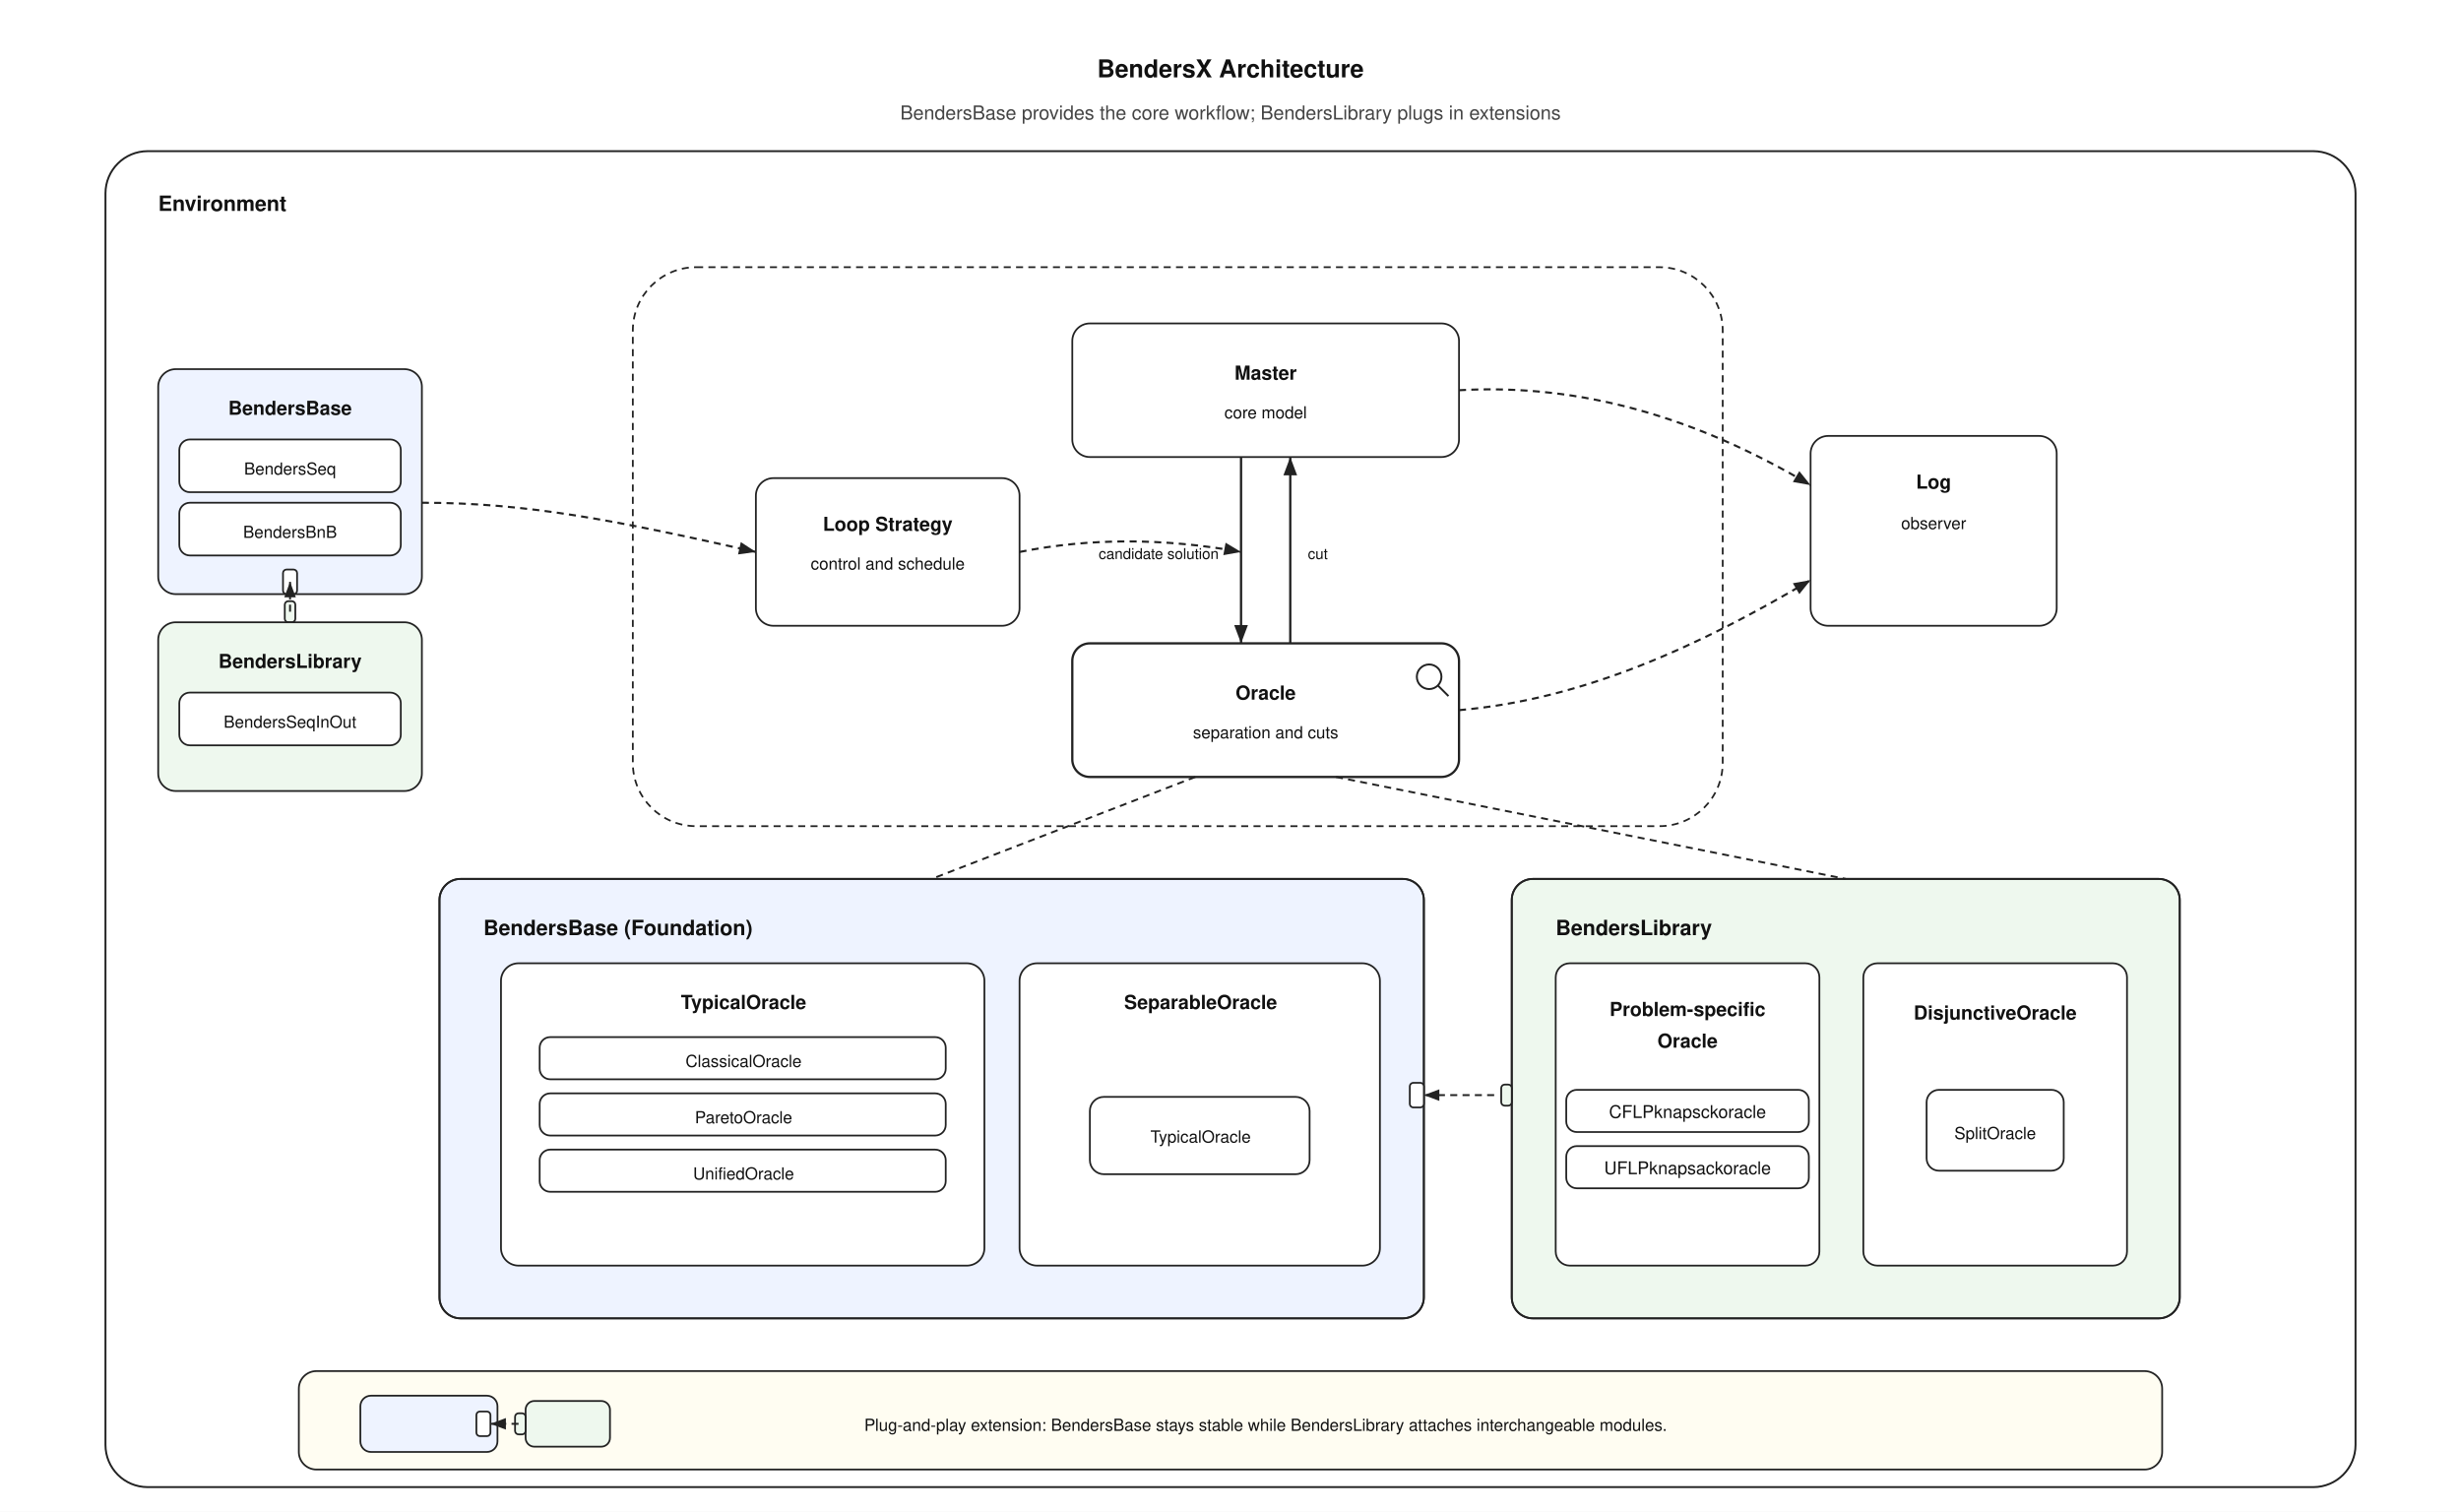
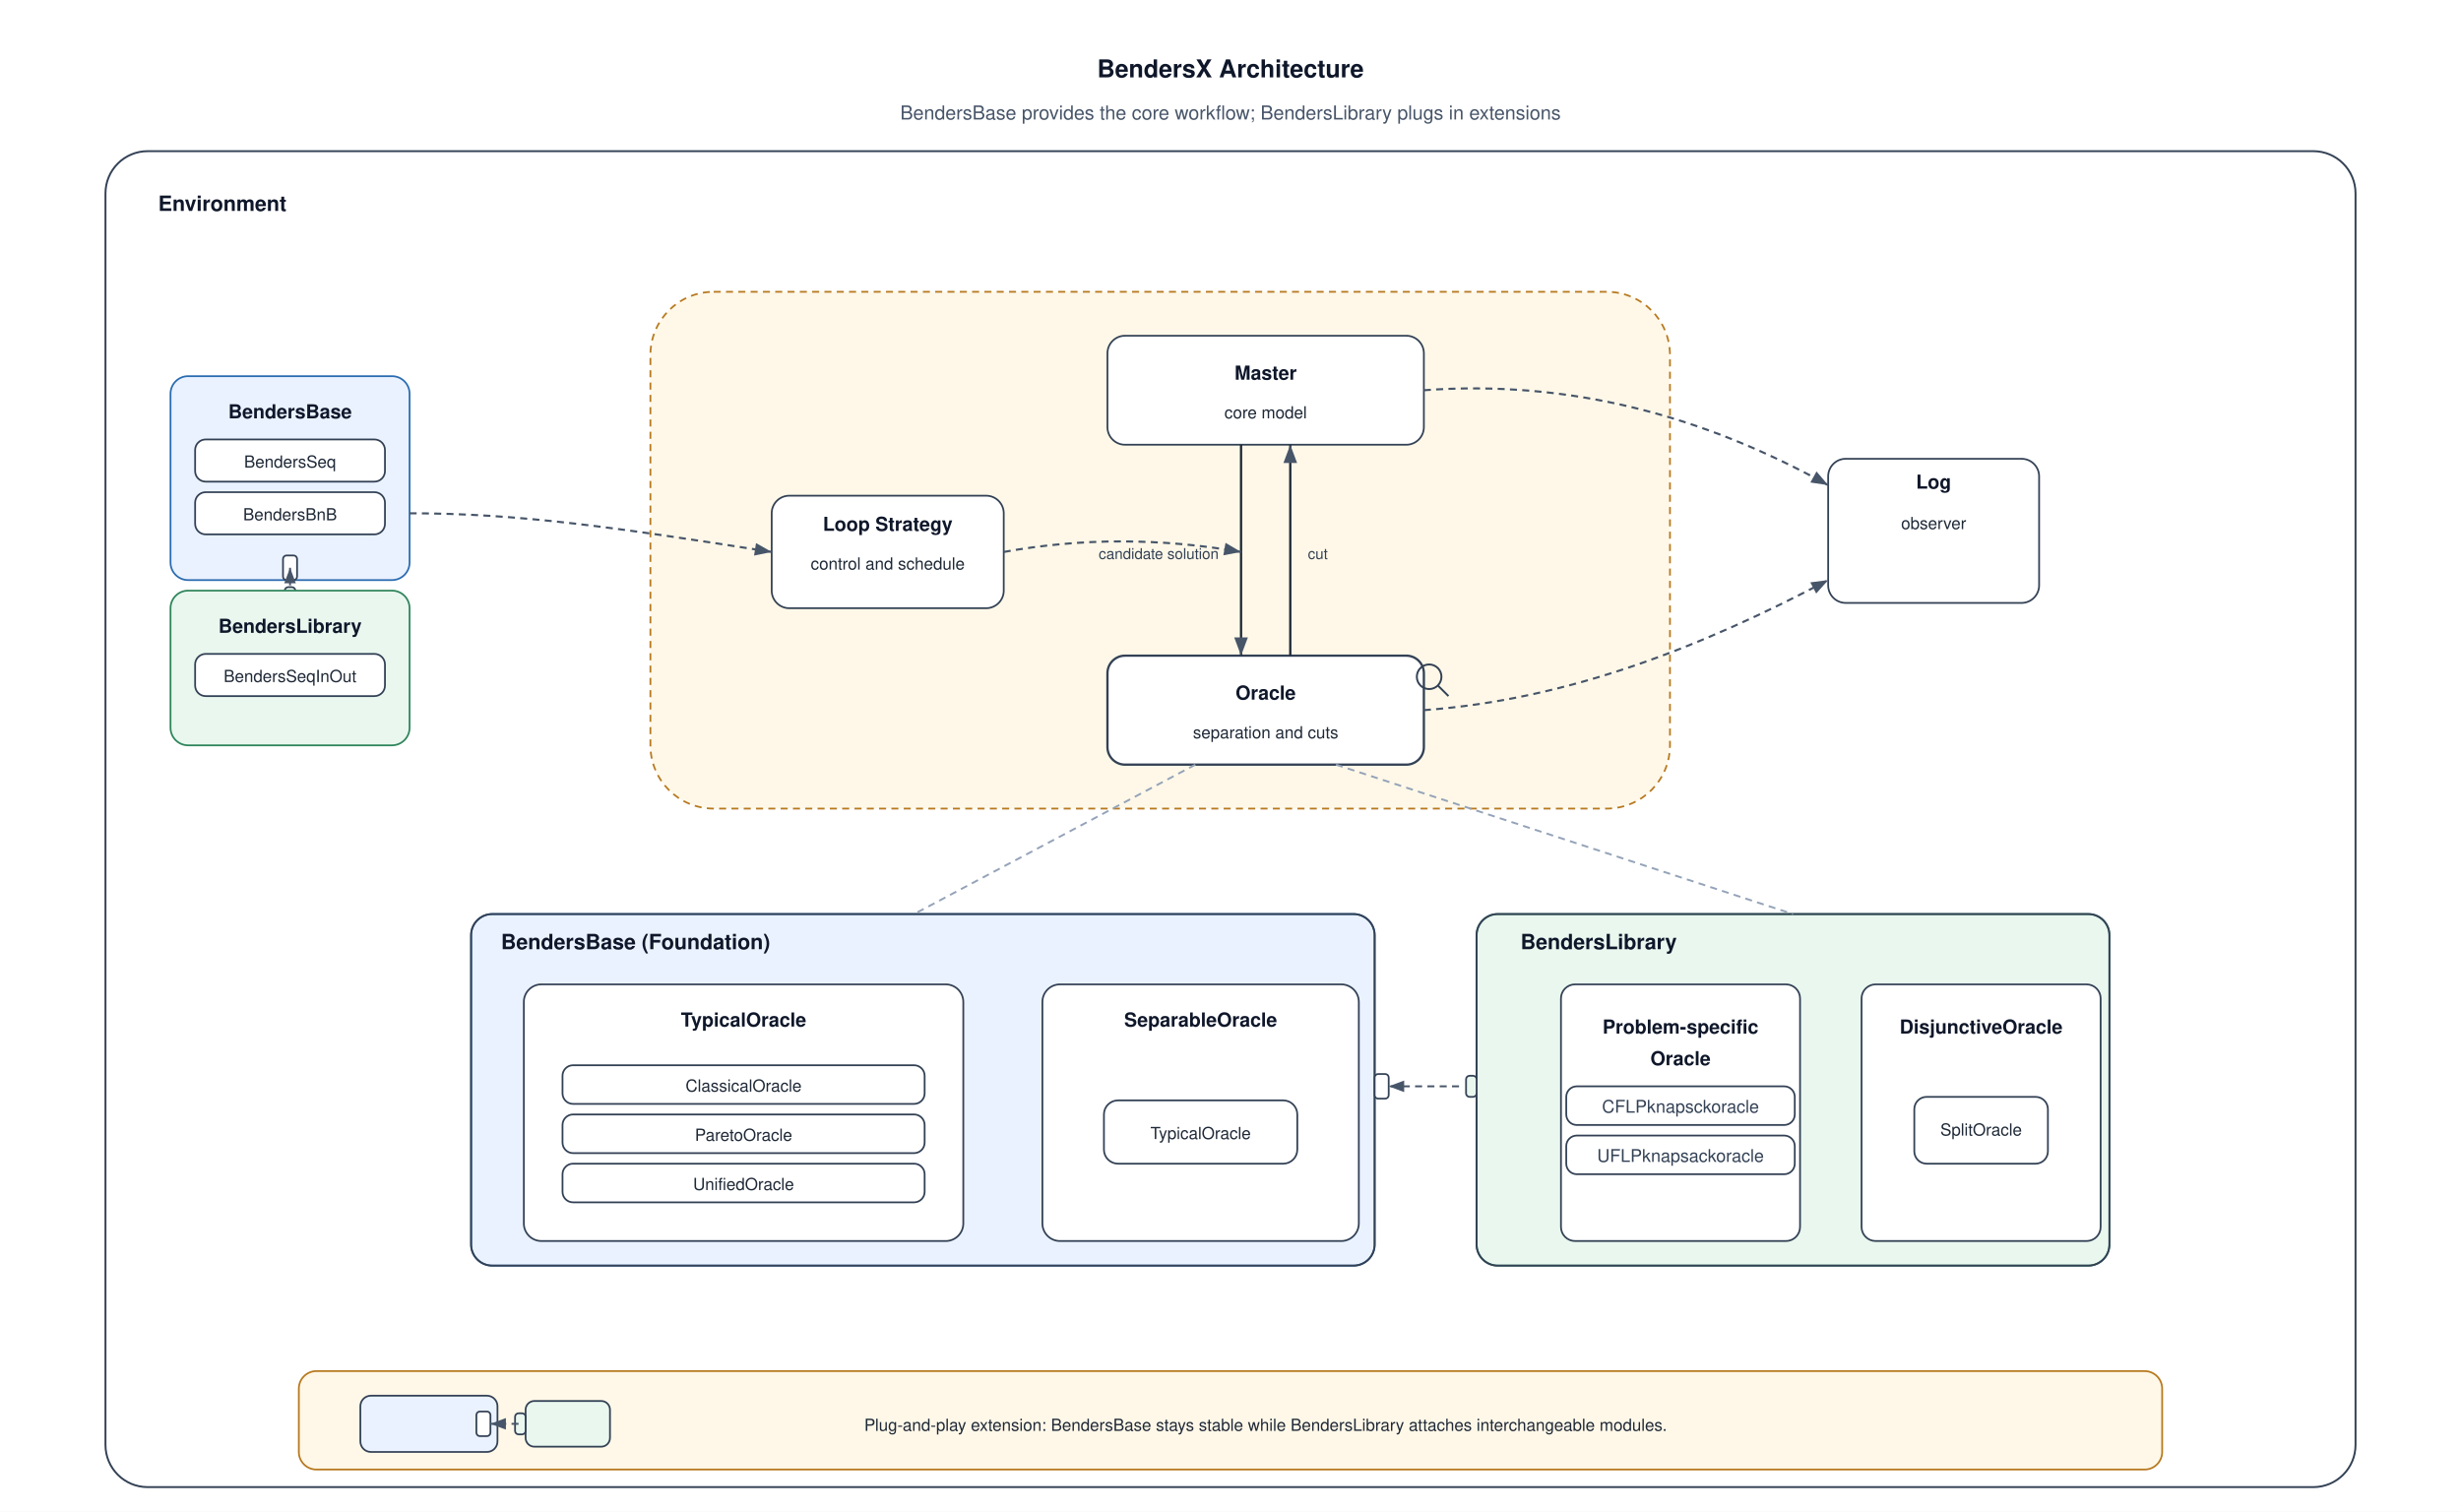
<svg xmlns="http://www.w3.org/2000/svg" width="1400" height="860" viewBox="0 0 1400 860">
  <defs>
    <style>
-       .title { font-family: "Helvetica", Arial, sans-serif; font-size: 14px; font-weight: 700; fill: #111; }
-       .subtitle { font-family: "Helvetica", Arial, sans-serif; font-size: 11px; fill: #444; }
-       .cluster-title { font-family: "Helvetica", Arial, sans-serif; font-size: 12px; font-weight: 700; fill: #111; }
-       .box-title { font-family: "Helvetica", Arial, sans-serif; font-size: 11px; font-weight: 700; fill: #111; }
-       .box-text { font-family: "Helvetica", Arial, sans-serif; font-size: 9.5px; fill: #111; }
-       .label { font-family: "Helvetica", Arial, sans-serif; font-size: 8.5px; fill: #111; }
-       .outer { fill: none; stroke: #222; stroke-width: 1.1; }
-       .loop { fill: #fff; stroke: #222; stroke-width: 1.0; stroke-dasharray: 4 3; }
-       .base { fill: #EEF3FF; stroke: #222; stroke-width: 1.0; }
-       .ext { fill: #EEF8EE; stroke: #222; stroke-width: 1.0; }
-       .box { fill: #fff; stroke: #222; stroke-width: 1.0; }
-       .band { fill: #FFFDF2; stroke: #222; stroke-width: 1.0; }
-       .arrow { stroke: #222; stroke-width: 1.3; fill: none; marker-end: url(#arrow); }
-       .arrow-dashed { stroke: #222; stroke-width: 1.2; fill: none; stroke-dasharray: 4 3; marker-end: url(#arrow); }
-       .zoom-line { stroke: #222; stroke-width: 1.1; fill: none; stroke-dasharray: 4 3; }
+       .title { font-family: "Helvetica", Arial, sans-serif; font-size: 14px; font-weight: 700; fill: #0F172A; }
+       .subtitle { font-family: "Helvetica", Arial, sans-serif; font-size: 11px; fill: #475569; }
+       .cluster-title { font-family: "Helvetica", Arial, sans-serif; font-size: 12px; font-weight: 700; fill: #0F172A; }
+       .box-title { font-family: "Helvetica", Arial, sans-serif; font-size: 11px; font-weight: 700; fill: #0F172A; }
+       .box-text { font-family: "Helvetica", Arial, sans-serif; font-size: 9.5px; fill: #1F2937; }
+       .label { font-family: "Helvetica", Arial, sans-serif; font-size: 8.5px; fill: #334155; }
+       .outer { fill: none; stroke: #334155; stroke-width: 1.1; }
+       .loop { fill: #FFF8E8; stroke: #B7791F; stroke-width: 1.0; stroke-dasharray: 4 3; }
+       .base { fill: #EAF2FF; stroke: #2B6CB0; stroke-width: 1.0; }
+       .ext { fill: #E9F7EF; stroke: #2F855A; stroke-width: 1.0; }
+       .box { fill: #FFFFFF; stroke: #334155; stroke-width: 1.0; }
+       .band { fill: #FFF8E8; stroke: #B7791F; stroke-width: 1.0; }
+       .arrow { stroke: #1F2937; stroke-width: 1.3; fill: none; marker-end: url(#arrow); }
+       .arrow-dashed { stroke: #475569; stroke-width: 1.2; fill: none; stroke-dasharray: 4 3; marker-end: url(#arrow); }
+       .zoom-line { stroke: #94A3B8; stroke-width: 1.1; fill: none; stroke-dasharray: 4 3; }
    </style>
    <marker id="arrow" markerWidth="8" markerHeight="8" refX="8" refY="3" orient="auto" markerUnits="strokeWidth">
-       <path d="M0,0 L8,3 L0,6 Z" fill="#222" />
+       <path d="M0,0 L8,3 L0,6 Z" fill="#475569" />
    </marker>
  </defs>
-   <rect x="0" y="0" width="1400" height="860" fill="#fff" />
+   <rect x="0" y="0" width="1400" height="860" fill="#FFFFFF" />
  <text x="700" y="44" text-anchor="middle" class="title">BendersX Architecture</text>
  <text x="700" y="68" text-anchor="middle" class="subtitle">BendersBase provides the core workflow; BendersLibrary plugs in extensions</text>
  <rect x="60" y="86" width="1280" height="760" rx="24" class="outer" />
  <text x="90" y="120" class="cluster-title">Environment</text>
-   <rect x="360" y="152" width="620" height="318" rx="36" class="loop" />
-   <rect x="610" y="184" width="220" height="76" rx="10" class="box" />
+   <rect x="370" y="166" width="580" height="294" rx="36" class="loop" />
+   <rect x="630" y="191" width="180" height="62" rx="10" class="box" />
  <text x="720" y="216" text-anchor="middle" class="box-title">Master</text>
  <text x="720" y="238" text-anchor="middle" class="box-text">core model</text>
-   <rect x="430" y="272" width="150" height="84" rx="10" class="box" />
+   <rect x="439" y="282" width="132" height="64" rx="10" class="box" />
  <text x="505" y="302" text-anchor="middle" class="box-title">Loop Strategy</text>
  <text x="505" y="324" text-anchor="middle" class="box-text">control and schedule</text>
-   <rect x="610" y="366" width="220" height="76" rx="10" class="box" style="stroke-width:1.3" />
+   <rect x="630" y="373" width="180" height="62" rx="10" class="box" style="stroke-width:1.3" />
  <text x="720" y="398" text-anchor="middle" class="box-title">Oracle</text>
  <text x="720" y="420" text-anchor="middle" class="box-text">separation and cuts</text>
-   <circle cx="813" cy="385" r="7" fill="none" stroke="#222" stroke-width="1.1" />
-   <path d="M818,390 L824,396" stroke="#222" stroke-width="1.1" fill="none" />
-   <rect x="1030" y="248" width="140" height="108" rx="10" class="box" />
+   <circle cx="813" cy="385" r="7" fill="none" stroke="#334155" stroke-width="1.1" />
+   <path d="M818,390 L824,396" stroke="#334155" stroke-width="1.1" fill="none" />
+   <rect x="1040" y="261" width="120" height="82" rx="10" class="box" />
  <text x="1100" y="278" text-anchor="middle" class="box-title">Log</text>
  <text x="1100" y="301" text-anchor="middle" class="box-text">observer</text>
-   <path d="M706,260 L706,366" class="arrow" />
+   <path d="M706,253 L706,373" class="arrow" />
  <text x="625" y="318" class="label">candidate solution</text>
-   <path d="M734,366 L734,260" class="arrow" />
+   <path d="M734,373 L734,253" class="arrow" />
  <text x="744" y="318" class="label">cut</text>
-   <path d="M580,314 C620,306 662,306 706,314" class="arrow-dashed" />
-   <path d="M830,222 C900,218 966,238 1030,276" class="arrow-dashed" />
-   <path d="M830,404 C900,398 966,368 1030,330" class="arrow-dashed" />
-   <rect x="90" y="210" width="150" height="128" rx="10" class="base" />
-   <text x="165" y="236" text-anchor="middle" class="box-title">BendersBase</text>
-   <rect x="102" y="250" width="126" height="30" rx="6" class="box" />
-   <text x="165" y="270" text-anchor="middle" class="box-text">BendersSeq</text>
-   <rect x="102" y="286" width="126" height="30" rx="6" class="box" />
-   <text x="165" y="306" text-anchor="middle" class="box-text">BendersBnB</text>
-   <rect x="161" y="324" width="8" height="14" rx="2" fill="#fff" stroke="#222" stroke-width="1.0" />
-   <rect x="162" y="342" width="6" height="12" rx="2" fill="#EEF8EE" stroke="#222" stroke-width="1.0" />
-   <path d="M165,348 L165,331" stroke="#222" stroke-width="1.1" stroke-dasharray="4 3" fill="none" marker-end="url(#arrow)" />
-   <rect x="90" y="354" width="150" height="96" rx="10" class="ext" />
-   <text x="165" y="380" text-anchor="middle" class="box-title">BendersLibrary</text>
-   <rect x="102" y="394" width="126" height="30" rx="6" class="box" />
-   <text x="165" y="414" text-anchor="middle" class="box-text">BendersSeqInOut</text>
-   <rect x="250" y="500" width="560" height="250" rx="12" class="base" />
-   <rect x="250" y="500" width="560" height="250" rx="12" class="outer" fill="none" />
-   <rect x="802" y="616" width="8" height="14" rx="2" fill="#fff" stroke="#222" stroke-width="1.0" />
-   <text x="275" y="532" class="cluster-title">BendersBase (Foundation)</text>
-   <rect x="285" y="548" width="275" height="172" rx="10" class="box" />
-   <text x="423" y="574" text-anchor="middle" class="box-title">TypicalOracle</text>
-   <rect x="307" y="590" width="231" height="24" rx="6" class="box" />
-   <text x="423" y="607" text-anchor="middle" class="box-text">ClassicalOracle</text>
-   <rect x="307" y="622" width="231" height="24" rx="6" class="box" />
-   <text x="423" y="639" text-anchor="middle" class="box-text">ParetoOracle</text>
-   <rect x="307" y="654" width="231" height="24" rx="6" class="box" />
-   <text x="423" y="671" text-anchor="middle" class="box-text">UnifiedOracle</text>
-   <rect x="580" y="548" width="205" height="172" rx="10" class="box" />
-   <text x="683" y="574" text-anchor="middle" class="box-title">SeparableOracle</text>
-   <rect x="620" y="624" width="125" height="44" rx="8" class="box" />
-   <text x="683" y="650" text-anchor="middle" class="box-text">TypicalOracle</text>
-   <rect x="860" y="500" width="380" height="250" rx="12" class="ext" />
-   <rect x="860" y="500" width="380" height="250" rx="12" class="outer" fill="none" />
-   <rect x="854" y="617" width="6" height="12" rx="2" fill="#EEF8EE" stroke="#222" stroke-width="1.0" />
-   <path d="M850,623 L810,623" stroke="#222" stroke-width="1.1" stroke-dasharray="4 3" fill="none" marker-end="url(#arrow)" />
-   <text x="885" y="532" class="cluster-title">BendersLibrary</text>
-   <rect x="885" y="548" width="150" height="172" rx="8" class="box" />
-   <text x="960" y="578" text-anchor="middle" class="box-title">Problem-specific</text>
-   <text x="960" y="596" text-anchor="middle" class="box-title">Oracle</text>
-   <rect x="891" y="620" width="138" height="24" rx="6" class="box" />
-   <text x="960" y="636" text-anchor="middle" class="label" style="font-size:10px;">CFLPknapsckoracle</text>
-   <rect x="891" y="652" width="138" height="24" rx="6" class="box" />
-   <text x="960" y="668" text-anchor="middle" class="label" style="font-size:10px;">UFLPknapsackoracle</text>
-   <rect x="1060" y="548" width="150" height="172" rx="8" class="box" />
-   <text x="1135" y="580" text-anchor="middle" class="box-title">DisjunctiveOracle</text>
-   <rect x="1096" y="620" width="78" height="46" rx="7" class="box" />
-   <text x="1135" y="648" text-anchor="middle" class="box-text">SplitOracle</text>
-   <path d="M240,286 C300,286 350,296 430,314" class="arrow-dashed" />
-   <path d="M680,442 L530,500" class="zoom-line" />
-   <path d="M760,442 L1050,500" class="zoom-line" />
+   <path d="M571,314 C615,306 660,306 706,314" class="arrow-dashed" />
+   <path d="M810,222 C892,216 968,236 1040,276" class="arrow-dashed" />
+   <path d="M810,404 C892,398 968,368 1040,330" class="arrow-dashed" />
+   <rect x="97" y="214" width="136" height="116" rx="10" class="base" />
+   <text x="165" y="238" text-anchor="middle" class="box-title">BendersBase</text>
+   <rect x="111" y="250" width="108" height="24" rx="6" class="box" />
+   <text x="165" y="266" text-anchor="middle" class="box-text">BendersSeq</text>
+   <rect x="111" y="280" width="108" height="24" rx="6" class="box" />
+   <text x="165" y="296" text-anchor="middle" class="box-text">BendersBnB</text>
+   <rect x="161" y="316" width="8" height="14" rx="2" fill="#FFFFFF" stroke="#334155" stroke-width="1.0" />
+   <rect x="162" y="334" width="6" height="12" rx="2" fill="#E9F7EF" stroke="#334155" stroke-width="1.0" />
+   <path d="M165,340 L165,323" stroke="#475569" stroke-width="1.1" stroke-dasharray="4 3" fill="none" marker-end="url(#arrow)" />
+   <rect x="97" y="336" width="136" height="88" rx="10" class="ext" />
+   <text x="165" y="360" text-anchor="middle" class="box-title">BendersLibrary</text>
+   <rect x="111" y="372" width="108" height="24" rx="6" class="box" />
+   <text x="165" y="388" text-anchor="middle" class="box-text">BendersSeqInOut</text>
+   <rect x="268" y="520" width="514" height="200" rx="12" class="base" />
+   <rect x="268" y="520" width="514" height="200" rx="12" class="outer" fill="none" />
+   <rect x="782" y="611" width="8" height="14" rx="2" fill="#FFFFFF" stroke="#334155" stroke-width="1.0" />
+   <text x="285" y="540" class="cluster-title">BendersBase (Foundation)</text>
+   <rect x="298" y="560" width="250" height="146" rx="10" class="box" />
+   <text x="423" y="584" text-anchor="middle" class="box-title">TypicalOracle</text>
+   <rect x="320" y="606" width="206" height="22" rx="6" class="box" />
+   <text x="423" y="621" text-anchor="middle" class="box-text">ClassicalOracle</text>
+   <rect x="320" y="634" width="206" height="22" rx="6" class="box" />
+   <text x="423" y="649" text-anchor="middle" class="box-text">ParetoOracle</text>
+   <rect x="320" y="662" width="206" height="22" rx="6" class="box" />
+   <text x="423" y="677" text-anchor="middle" class="box-text">UnifiedOracle</text>
+   <rect x="593" y="560" width="180" height="146" rx="10" class="box" />
+   <text x="683" y="584" text-anchor="middle" class="box-title">SeparableOracle</text>
+   <rect x="628" y="626" width="110" height="36" rx="8" class="box" />
+   <text x="683" y="648" text-anchor="middle" class="box-text">TypicalOracle</text>
+   <rect x="840" y="520" width="360" height="200" rx="12" class="ext" />
+   <rect x="840" y="520" width="360" height="200" rx="12" class="outer" fill="none" />
+   <rect x="834" y="612" width="6" height="12" rx="2" fill="#E9F7EF" stroke="#334155" stroke-width="1.0" />
+   <path d="M830,618 L790,618" stroke="#475569" stroke-width="1.1" stroke-dasharray="4 3" fill="none" marker-end="url(#arrow)" />
+   <text x="865" y="540" class="cluster-title">BendersLibrary</text>
+   <rect x="888" y="560" width="136" height="146" rx="8" class="box" />
+   <text x="956" y="588" text-anchor="middle" class="box-title">Problem-specific</text>
+   <text x="956" y="606" text-anchor="middle" class="box-title">Oracle</text>
+   <rect x="891" y="618" width="130" height="22" rx="6" class="box" />
+   <text x="956" y="633" text-anchor="middle" class="label" style="font-size:10px;">CFLPknapsckoracle</text>
+   <rect x="891" y="646" width="130" height="22" rx="6" class="box" />
+   <text x="956" y="661" text-anchor="middle" class="label" style="font-size:10px;">UFLPknapsackoracle</text>
+   <rect x="1059" y="560" width="136" height="146" rx="8" class="box" />
+   <text x="1127" y="588" text-anchor="middle" class="box-title">DisjunctiveOracle</text>
+   <rect x="1089" y="624" width="76" height="38" rx="7" class="box" />
+   <text x="1127" y="646" text-anchor="middle" class="box-text">SplitOracle</text>
+   <path d="M233,292 C295,292 350,300 439,314" class="arrow-dashed" />
+   <path d="M680,435 L520,520" class="zoom-line" />
+   <path d="M760,435 L1020,520" class="zoom-line" />
  <rect x="170" y="780" width="1060" height="56" rx="10" class="band" />
  <g transform="translate(205,786)">
-     <rect x="0" y="8" width="78" height="32" rx="6" fill="#EEF3FF" stroke="#222" stroke-width="1.0" />
-     <rect x="66" y="17" width="8" height="14" rx="2" fill="#fff" stroke="#222" stroke-width="1.0" />
-     <rect x="94" y="11" width="48" height="26" rx="5" fill="#EEF8EE" stroke="#222" stroke-width="1.0" />
-     <rect x="88" y="18" width="6" height="12" rx="2" fill="#EEF8EE" stroke="#222" stroke-width="1.0" />
-     <path d="M90,24 L74,24" stroke="#222" stroke-width="1.1" stroke-dasharray="4 3" fill="none" marker-end="url(#arrow)" />
+     <rect x="0" y="8" width="78" height="32" rx="6" fill="#EAF2FF" stroke="#334155" stroke-width="1.0" />
+     <rect x="66" y="17" width="8" height="14" rx="2" fill="#FFFFFF" stroke="#334155" stroke-width="1.0" />
+     <rect x="94" y="11" width="48" height="26" rx="5" fill="#E9F7EF" stroke="#334155" stroke-width="1.0" />
+     <rect x="88" y="18" width="6" height="12" rx="2" fill="#E9F7EF" stroke="#334155" stroke-width="1.0" />
+     <path d="M90,24 L74,24" stroke="#475569" stroke-width="1.1" stroke-dasharray="4 3" fill="none" marker-end="url(#arrow)" />
  </g>
  <text x="720" y="814" text-anchor="middle" class="box-text">Plug-and-play extension: BendersBase stays stable while BendersLibrary attaches interchangeable modules.</text>
</svg>
